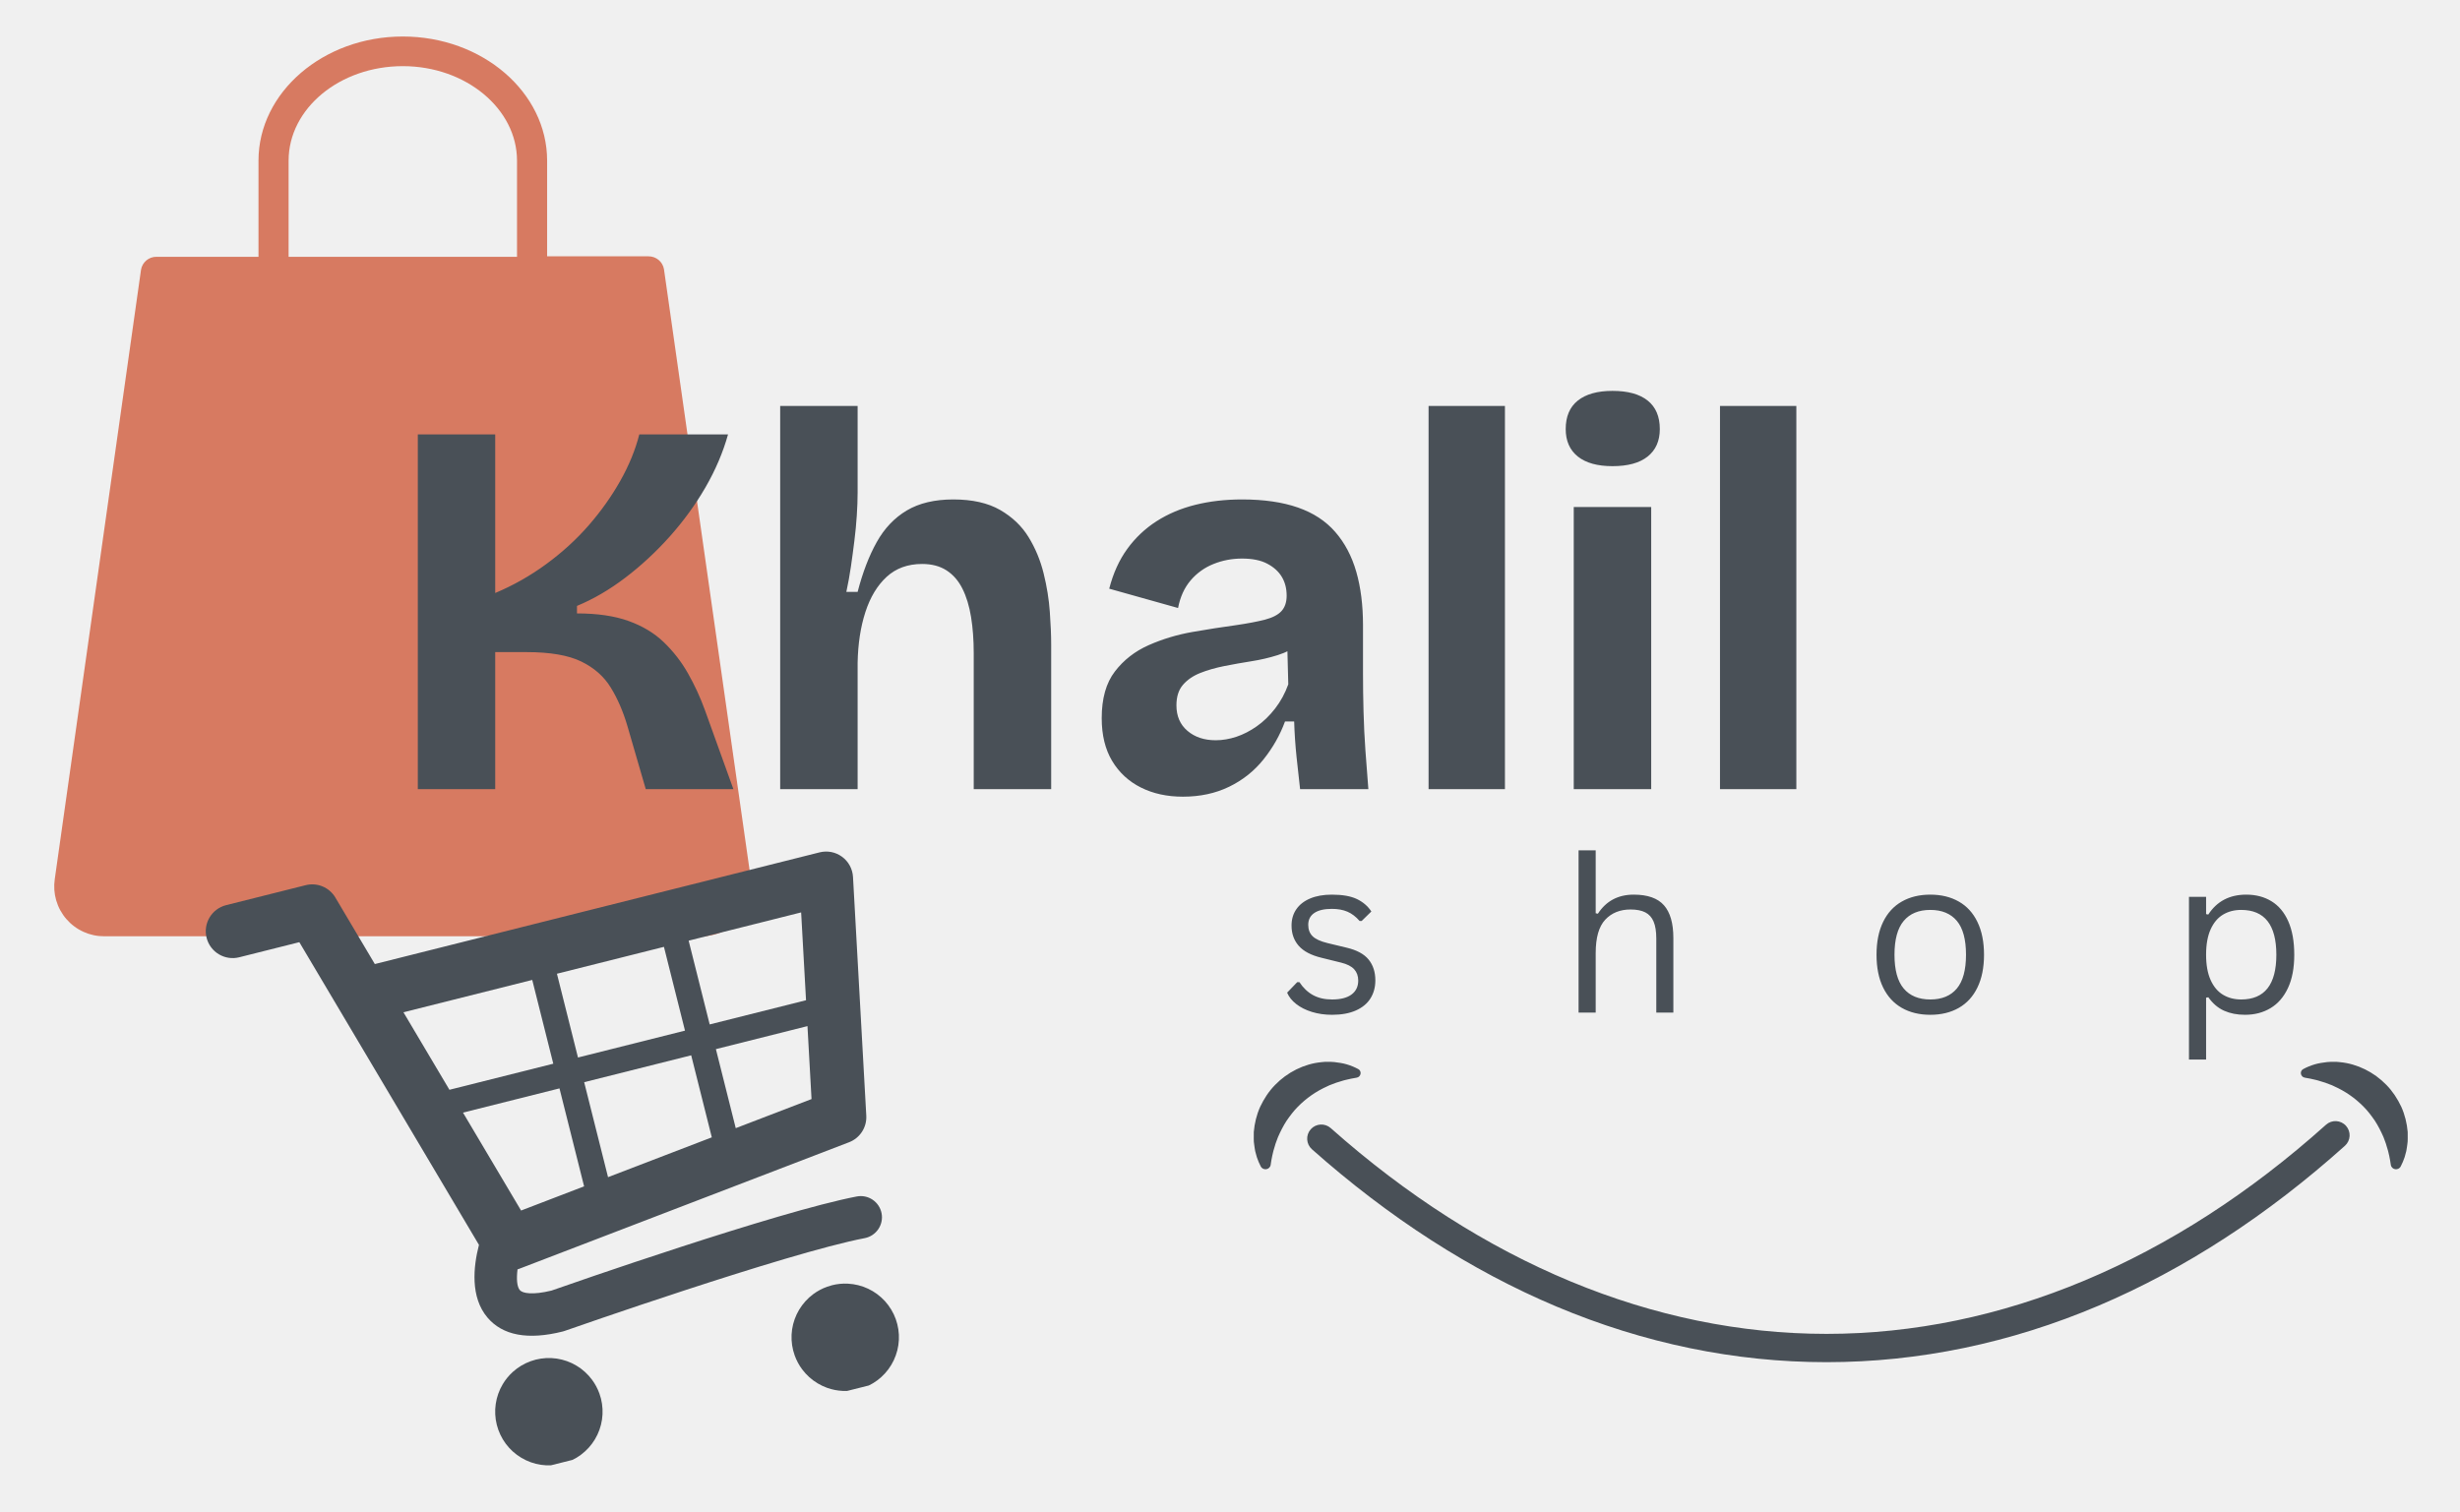
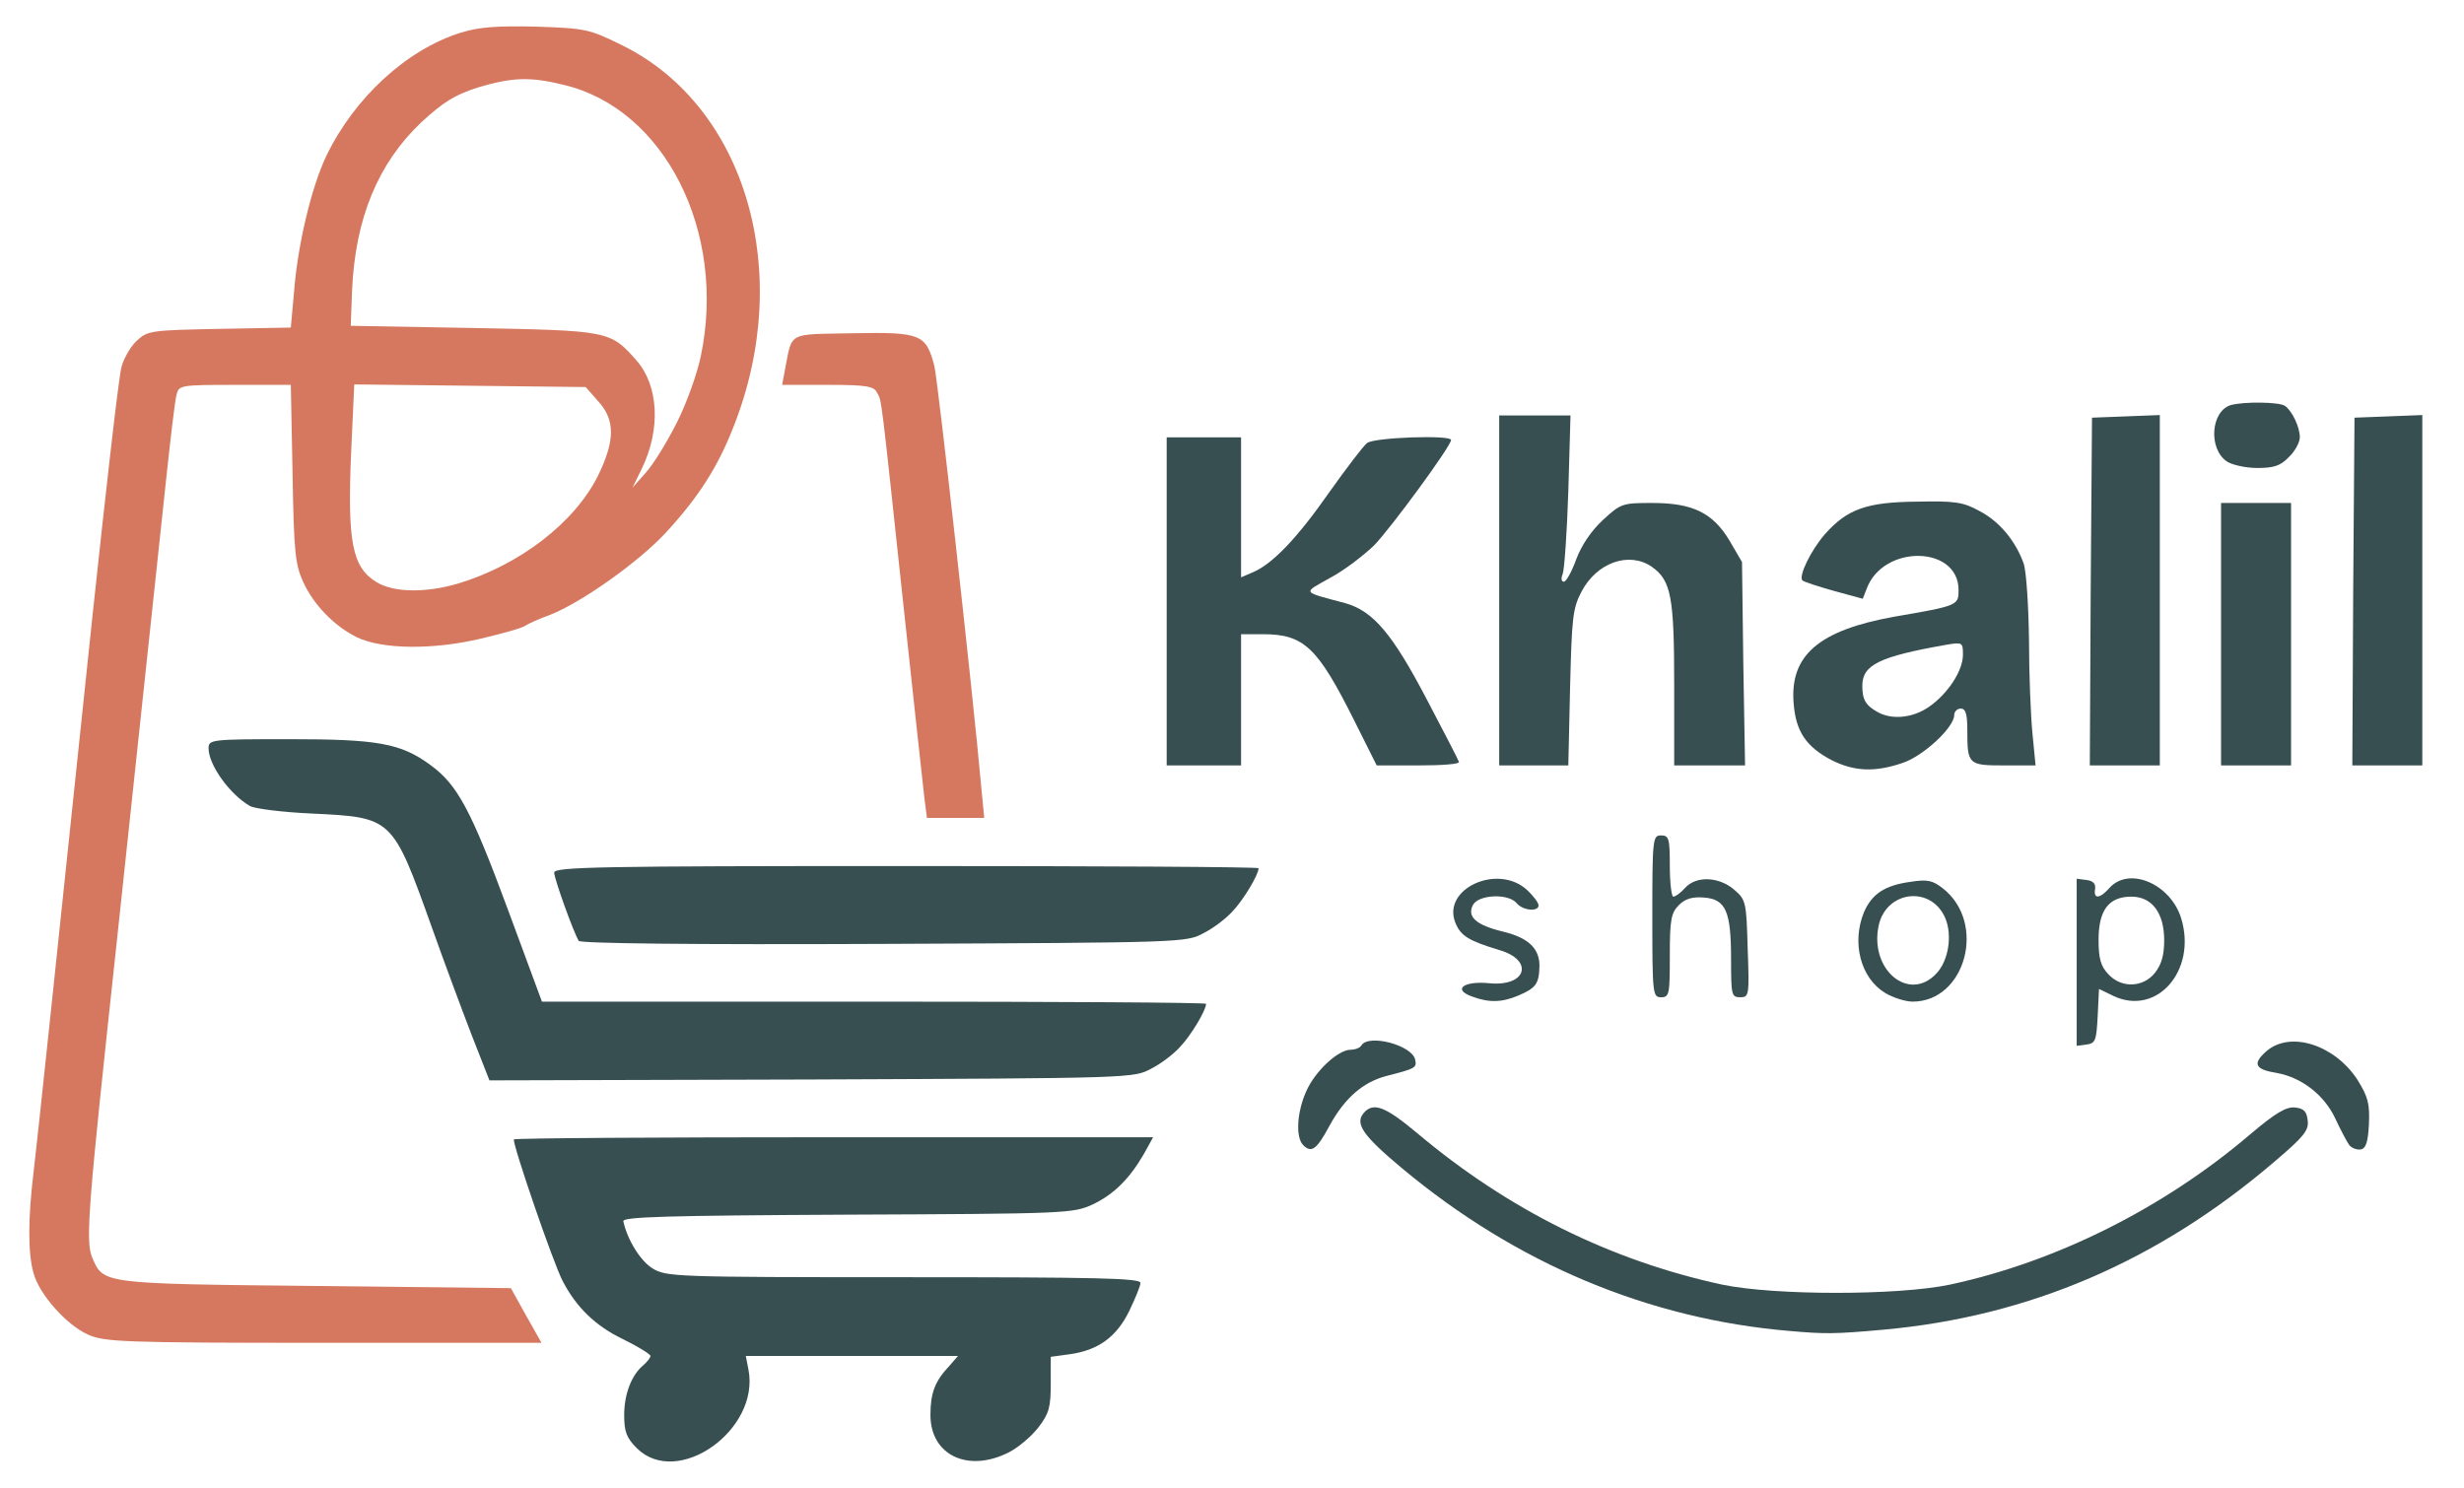
- <svg xmlns="http://www.w3.org/2000/svg" viewBox="384 519 732 450" style="max-height: 500px" width="732" height="450">
-   <defs>
-     <clipPath id="a">
-       <path d="M400 529.66h208V798H400Zm0 0" />
-     </clipPath>
-     <clipPath id="b">
-       <path d="M445 772h202v145H445Zm0 0" />
-     </clipPath>
-     <clipPath id="c">
-       <path d="m443.441 790.375 185.489-46.59 45.129 179.672-185.489 46.59Zm0 0" />
-     </clipPath>
-     <clipPath id="d">
-       <path d="m443.441 790.375 185.489-46.59 45.129 179.672-185.489 46.59Zm0 0" />
-     </clipPath>
-     <clipPath id="e">
-       <path d="M531 923h33v33h-33Zm0 0" />
-     </clipPath>
-     <clipPath id="f">
-       <path d="m443.441 790.375 185.489-46.59 45.129 179.672-185.489 46.59Zm0 0" />
-     </clipPath>
-     <clipPath id="g">
-       <path d="m443.441 790.375 185.489-46.59 45.129 179.672-185.489 46.59Zm0 0" />
-     </clipPath>
-     <clipPath id="h">
-       <path d="M619 901h33v33h-33Zm0 0" />
-     </clipPath>
-     <clipPath id="i">
-       <path d="m443.441 790.375 185.489-46.59 45.129 179.672-185.489 46.59Zm0 0" />
-     </clipPath>
-     <clipPath id="j">
-       <path d="m443.441 790.375 185.489-46.59 45.129 179.672-185.489 46.59Zm0 0" />
-     </clipPath>
-     <clipPath id="k">
-       <path d="M0 0h434v193H0z" />
-     </clipPath>
-     <clipPath id="l">
-       <path d="M757.066 835h343.5v89.238h-343.5Zm0 0" />
-     </clipPath>
-     <clipPath id="m">
-       <path d="M0 0h362v88H0z" />
-     </clipPath>
-   </defs>
-   <g clip-path="url(#a)">
-     <path d="M503.86 529.867c-23.684 0-42.942 16.621-42.942 36.938v28.629h-30.336a4.612 4.612 0 0 0-4.617 3.832L400.293 780.68a16 16 0 0 0-.148 1.59q-.03.796.023 1.593.057.798.195 1.582.14.787.364 1.555.222.764.527 1.504t.687 1.437a14.483 14.483 0 0 0 1.816 2.617q.522.604 1.106 1.149.587.545 1.227 1.02a14.5 14.5 0 0 0 2.742 1.62q.727.33 1.484.583a15 15 0 0 0 1.54.414q.78.168 1.574.25.796.082 1.593.078H592.7a14.5 14.5 0 0 0 3.168-.328q.778-.167 1.54-.414.756-.254 1.484-.582a14.7 14.7 0 0 0 2.742-1.621 14.5 14.5 0 0 0 2.332-2.168q.522-.603.98-1.258a15 15 0 0 0 1.524-2.797 15 15 0 0 0 .89-3.059q.14-.784.196-1.582.053-.796.023-1.593a16 16 0 0 0-.148-1.59l-25.86-181.555a4.6 4.6 0 0 0-.554-1.527 4.5 4.5 0 0 0-1.047-1.239 4.5 4.5 0 0 0-1.414-.8 4.6 4.6 0 0 0-1.602-.266h-30.152v-28.488c0-20.317-19.254-36.938-42.942-36.938m-33.981 65.567v-28.63c0-15.511 15.234-28.116 33.98-28.116s33.985 12.695 33.985 28.117v28.629Zm0 0" fill="#d77a61" />
+ <svg xmlns="http://www.w3.org/2000/svg" preserveAspectRatio="xMidYMid meet" viewBox="227.328 342.016 563.2 339.968" version="1.0" style="max-height: 500px" width="563.2" height="339.968">
+   <g fill="#ffffff">
+     <path d="M0 512 l0 -512 512 0 512 0 0 512 0 512 -512 0 -512 0 0 -512z m383.7 159.9 c3.4 -1.3 8 -5.5 9.9 -9.1 0.8 -1.5 1.4 -5.2 1.4 -8.3 l0 -5.5 27 0 27 0 0 3.1 c0 1.9 -1 4.3 -2.5 6.1 -1.4 1.6 -2.8 4 -3.1 5.4 -0.7 2.9 1.7 7 5 8.5 3.1 1.5 9.5 -1.8 13.3 -6.8 2.5 -3.2 2.8 -4.4 2.6 -9.8 l-0.3 -6.2 4.8 -0.7 c2.6 -0.3 6 -1.5 7.6 -2.5 2.7 -1.8 6.6 -6.7 6.6 -8.3 0 -0.5 -23.9 -0.8 -53.1 -0.8 -51.5 0 -53.3 -0.1 -56.4 -2 -3.8 -2.4 -7.8 -10.6 -7.3 -15.2 l0.3 -3.2 51.5 0 c47.4 -0.1 51.8 -0.2 55.5 -1.9 3.9 -1.8 10.5 -7.3 10.5 -8.9 0 -0.4 -30.4 -0.8 -67.5 -0.8 l-67.5 0 4.2 11.8 c6.7 19.2 9.6 23.5 19.4 28.3 6.2 3.1 6.4 3.3 6.4 6.9 0 2.2 -0.7 4.3 -1.6 5.1 -1.9 1.6 -4.4 6.3 -4.4 8.4 0 1.8 5.2 7.5 6.9 7.5 0.5 0 2.2 -0.5 3.8 -1.1z m-39.7 -26.4 c0 -0.4 -0.7 -1.9 -1.5 -3.5 l-1.6 -3 -43.5 0 c-49 0 -49.3 0 -52 -6.7 -1.7 -4 -1.5 -11.8 0.6 -30.3 0.6 -4.7 2.4 -21.5 4 -37.5 1.7 -15.9 4.6 -43.8 6.5 -62 2 -18.1 4.5 -41.5 5.6 -52 1.1 -10.4 2.2 -20 2.6 -21.2 0.5 -2.3 0.8 -2.3 16.3 -2.3 l15.8 0 0.4 20.3 c0.3 17.9 0.6 20.7 2.4 24.7 3.9 8.4 11.6 13.9 20.6 14.8 4.5 0.4 21.9 -3 24.3 -4.8 0.6 -0.4 3 -1.5 5.5 -2.4 11.9 -4.6 28 -18.3 35.7 -30.3 6.9 -10.8 12.3 -28.7 12.3 -40.8 0 -8.3 -2.7 -19 -7.1 -28.3 -5.3 -11.1 -13.5 -19.5 -24.2 -24.7 -6.9 -3.4 -8.9 -3.9 -16.7 -4.3 -6.6 -0.3 -10.3 0 -14.4 1.3 -12.4 3.9 -24.3 14.9 -30.7 28.2 -3.4 7.1 -6.6 20.5 -7.4 31.5 l-0.7 7.7 -16.3 0.3 c-15.7 0.3 -16.4 0.4 -18.9 2.7 -1.5 1.4 -3 4.1 -3.5 6 -0.6 2 -3.5 27.5 -6.6 56.6 -3 29.2 -7.1 67.4 -9 85 -5.9 56 -5.8 54.6 -4.6 59.1 1.4 5.2 7.4 12.2 12.5 14.5 3.8 1.7 7.5 1.9 48.9 1.9 24.6 0 44.7 -0.2 44.7 -0.5z m316 -3 c8.6 -0.8 23.3 -4 29.5 -6.5 2.8 -1 4.4 -1.9 3.7 -2 -0.7 0 -2.7 0.6 -4.5 1.3 -8.7 3.7 -20.9 5.2 -41.7 5.2 -21.8 0 -29 -1 -44.9 -6 -4.1 -1.3 -7.7 -2.2 -7.9 -2 -0.9 0.9 22.4 7.5 31.5 8.9 15.7 2.5 17.8 2.6 34.3 1.1z m-69 -12 c-1.4 -0.8 -2.9 -1.4 -3.5 -1.4 -0.5 0 0.1 0.6 1.5 1.4 1.4 0.8 3 1.4 3.5 1.4 0.6 0 -0.1 -0.6 -1.5 -1.4z m-53.5 -44.3 c1.1 -0.6 1.4 -1.2 0.7 -1.2 -0.7 0 -2.7 1.5 -4.5 3.3 -1.8 1.7 -2.1 2.2 -0.7 1.1 1.4 -1.2 3.4 -2.6 4.5 -3.2z m222 1.3 c-3.2 -2.6 -9 -5.1 -8 -3.5 0.4 0.6 1.2 1 1.8 1 0.7 0 2.8 1.1 4.7 2.5 4.5 3.1 5.4 3.1 1.5 0z m-272.5 -3.9 c3.8 -2 10 -7.5 10 -8.8 0 -0.4 -33.5 -0.8 -74.4 -0.8 l-74.4 0 -7.8 -21.1 c-8.4 -22.7 -11.5 -28.5 -17.8 -33 -6.6 -4.9 -12.4 -6 -29.1 -5.7 l-14.9 0.3 3.3 3.8 c1.9 2.1 4.3 4.3 5.5 4.9 1.1 0.7 7.5 1.5 14.2 1.8 18.5 0.9 18.4 0.8 27.5 26.2 2.8 7.9 6.9 18.9 9.1 24.6 l4 10.3 70.6 -0.3 c66.7 -0.3 70.9 -0.4 74.2 -2.2z m12 -31 c3.8 -2 10 -7.5 10 -8.8 0 -0.4 -34 -0.8 -75.5 -0.8 l-75.5 0 2.1 5.2 c1.1 2.9 2.3 5.6 2.5 6 0.3 0.5 30.3 0.7 66.7 0.6 62.3 -0.3 66.4 -0.4 69.7 -2.2z m-50.5 -30.3 c-0.3 -2.1 -2.6 -23.1 -5.1 -46.8 -2.5 -23.6 -5 -44.7 -5.5 -46.8 -1.8 -7 -3.5 -7.8 -15.6 -7.5 l-10.7 0.3 -0.7 2.8 -0.7 2.7 9.9 0 c8.3 0 10 0.3 10.7 1.8 1.1 1.9 0.8 -0.2 6.2 50.2 5.7 53 4.6 47 8.6 47 3.4 0 3.4 0 2.9 -3.7z m210.8 -8.9 c2.5 -0.8 5.1 -2.2 5.8 -3 1 -1.2 0.3 -1.4 -4 -1.4 -5.1 0 -8.9 -1.2 -10.3 -3.4 -0.4 -0.6 -0.8 -3.7 -0.8 -6.8 0 -4.9 0.3 -5.9 2.5 -7.7 2.9 -2.2 9.9 -4 19.8 -4.8 l6.7 -0.6 0 5.7 c0 3.2 -0.5 6.6 -1 7.7 -0.8 1.5 -0.7 1.9 0.5 1.9 1.1 0 1.5 1.2 1.5 4.9 0 7.1 0.6 8.1 4.9 8.1 l3.7 0 -0.4 -18.2 c-0.4 -19.5 -1 -23.4 -4.9 -28.6 -3.9 -5.2 -9.6 -7.6 -18 -7.4 -8.5 0.2 -13.4 2.2 -18.1 7.7 -3.9 4.4 -4 5.2 -0.4 6 2.4 0.5 3.5 0 6.9 -3.5 4 -4 4.1 -4 11.7 -4 6.8 0 8 0.3 10.1 2.5 2.1 2 2.5 3.4 2.5 8.4 0 7 1 6.4 -14.7 9.1 -12.4 2.2 -18.5 5.4 -21.5 11.2 -1.7 3.1 -1.8 4.3 -0.9 7.1 1.4 4.1 4.4 7 9.1 9.1 4.4 1.9 3.8 1.9 9.3 0z m-151.3 -14.4 l0 -15 8 0 c12.7 0 15 1.8 23.9 19.8 l5.1 10.2 5.1 0 5.1 0 -5.7 -10.7 c-3.2 -6 -6.6 -12 -7.7 -13.5 -2.6 -3.7 -7.5 -6.5 -13.6 -7.9 -5 -1 -5.2 -1.2 -5.2 -4.4 0 -3 0.6 -3.6 5.6 -6.5 3 -1.7 7.4 -5 9.7 -7.3 3.9 -3.9 13.7 -16.9 13.7 -18.1 0 -1.1 -7.6 -0.6 -9.2 0.7 -0.8 0.6 -4.3 5.3 -7.8 10.2 -10.5 15.2 -16.8 20.5 -24.1 20.5 l-2.9 0 0 -16 0 -16 -5.5 0 -5.5 0 0 34.5 0 34.5 5.5 0 5.5 0 0 -15z m75 0.8 c0 -7.9 0.3 -16 0.6 -18 0.6 -3.2 0.4 -3.8 -1.1 -3.8 -1.4 0 -1.6 -0.7 -1.1 -4.7 0.3 -2.7 0.8 -11.2 1.2 -19 l0.7 -14.3 -5.2 0 -5.1 0 0 37 0 37 5 0 5 0 0 -14.2z m39.8 -6 c-0.3 -20.1 -0.3 -20.3 -3.1 -25.1 -3.3 -5.5 -8.6 -8.7 -14.7 -8.7 -3.2 0 -4.8 0.7 -7.8 3.5 l-3.7 3.4 6 0.1 c12 0 13.5 3.1 13.5 28.5 l0 18.5 5.1 0 5.1 0 -0.4 -20.2z m95.2 -16.9 l0 -37 -4.7 0.3 -4.8 0.3 -0.3 36.8 -0.2 36.7 5 0 5 0 0 -37.1z m30 10.1 l0 -27 -5 0 -5 0 0 27 0 27 5 0 5 0 0 -27z m30 -10.1 l0 -37 -4.7 0.3 -4.8 0.3 -0.3 36.8 -0.2 36.7 5 0 5 0 0 -37.1z m-31 -32.7 c2.6 -2.1 2.1 -5.7 -1.1 -6.7 -3.2 -1 -7.7 0.4 -8.5 2.8 -0.7 2.3 2.5 5.7 5.6 5.7 1 0 2.8 -0.8 4 -1.8z" />
+     <path d="M310.8 478.4 c-6 -3.2 -7.2 -10 -6.2 -34.1 l0.7 -17.4 29.4 0.3 29.5 0.3 2.9 3.3 c2.6 2.9 2.9 4 2.9 10 0 7.2 1.1 7.1 3.1 -0.1 1.4 -5.1 0.4 -9.1 -3.3 -13.3 -6 -6.8 -6.3 -6.8 -37.3 -7.4 l-28 -0.5 0.2 -10.8 c0.5 -19.1 5.3 -31.7 15.9 -41.7 5.1 -4.7 7.7 -6.3 13 -8 7.7 -2.3 17.3 -2.6 25.5 -0.6 20 4.7 32.9 25.1 32.9 52.1 0 15.5 -4.5 29.9 -12.9 41.3 -2.6 3.5 -3.7 4.2 -6.6 4.2 -3.1 0 -3.5 -0.3 -3.5 -2.7 0 -2.5 -0.3 -2.3 -2.9 2.3 -5.7 9.8 -18 18.9 -31 22.8 -7 2 -20.6 2.1 -24.3 0z" />
  </g>
-   <g clip-path="url(#b)">
-     <g clip-path="url(#c)">
-       <g clip-path="url(#d)">
-         <path d="M634.574 774.016a7.99 7.99 0 0 0-6.691-1.317l-132.348 33.242-11.746-19.8a8 8 0 0 0-8.828-3.676l-23.68 5.945a8 8 0 0 0-5.808 9.707c1.074 4.285 5.422 6.883 9.703 5.809l17.894-4.496 53.45 90.097c-1.692 6.551-2.602 15.551 2.511 21.61 4.532 5.367 12.07 6.773 22.41 4.176q.283-.07.559-.168c.656-.23 65.945-23.145 89.313-27.625 3.406-.665 5.671-3.97 5.011-7.395a6.307 6.307 0 0 0-7.39-5.004c-23.727 4.555-85.47 26.125-90.84 28.012-5.68 1.387-8.617.797-9.41-.137-.883-1.043-1.032-3.394-.688-6.187.164-.047.324-.09.488-.157l98.172-37.675a8 8 0 0 0 5.117-7.91l-3.953-71.055a8.01 8.01 0 0 0-3.246-5.996m-46.746 51.742-31.844 8-6.261-24.934 31.84-8ZM521.77 850.16l28.71-7.21 7.325 29.155-18.75 7.2Zm36.058-9.055 31.844-8 6.133 24.415-30.875 11.851Zm66.016-24.394-28.668 7.203-6.262-24.934 33.473-8.41Zm-81.469-6.043 6.262 24.934-30.903 7.761-13.683-23.07Zm60.555 44.117-5.907-23.523 27.25-6.848 1.207 21.715Zm0 0" fill="#495057" />
-       </g>
-     </g>
+   <g fill="#384f52">
+     <path d="M372.9 673.1 c-2.4 -2.4 -2.9 -3.8 -2.9 -7.6 0 -4.8 1.7 -9.2 4.4 -11.4 0.9 -0.8 1.6 -1.7 1.6 -2.1 0 -0.4 -2.9 -2.2 -6.4 -3.9 -6.2 -3 -10.5 -7.2 -13.6 -13.1 -2.2 -4.1 -11.7 -31.9 -11.2 -32.5 0.3 -0.3 33.3 -0.5 73.3 -0.5 l72.8 0 -2.1 3.8 c-3.3 5.7 -6.9 9.3 -11.8 11.6 -4.4 2 -5.9 2.1 -56 2.3 -41.1 0.2 -51.4 0.5 -51.2 1.5 0.9 4.2 3.9 9.1 6.7 10.8 3.1 1.9 5.1 2 57.4 2 43.8 0 54.1 0.2 54.1 1.3 0 0.7 -1.2 3.6 -2.6 6.5 -2.9 5.9 -7.1 8.9 -13.5 9.8 l-4.4 0.6 0 6.2 c0 5.3 -0.4 6.8 -2.8 9.9 -1.6 2.1 -4.6 4.6 -6.7 5.7 -9.4 4.8 -18 0.7 -18 -8.5 0 -5 1 -7.7 4.3 -11.2 l2 -2.3 -24.3 0 -24.2 0 0.6 3.1 c2.7 13.8 -16.2 27.2 -25.5 18z" />
+     <path d="M636.5 646.3 c-32.3 -2.7 -62.6 -15.4 -88.7 -37.2 -9 -7.5 -10.8 -10.2 -8.8 -12.6 2.2 -2.6 4.9 -1.6 12.3 4.6 20.8 17.5 44.2 29.1 69.7 34.6 12 2.5 40.1 2.5 52 0 24.3 -5.2 48.9 -17.5 68.7 -34.4 5.8 -4.9 8.2 -6.3 10.2 -6.1 2 0.2 2.7 0.9 2.9 3 0.3 2.2 -0.9 3.7 -7.5 9.3 -26.6 22.8 -56.2 35.5 -89.5 38.5 -11.1 1 -13.3 1 -21.3 0.3z" />
+     <path d="M525.2 603.8 c-1.8 -1.8 -1.4 -7.7 0.7 -12.3 2 -4.6 7.3 -9.5 10.1 -9.5 1 0 2.2 -0.4 2.5 -1 1.7 -2.7 11.7 0 12.3 3.3 0.4 1.8 0.1 2 -6.6 3.7 -5.3 1.4 -9.5 5 -13 11.4 -2.9 5.4 -4.1 6.3 -6 4.4z" />
+     <path d="M764.3 603.8 c-0.5 -0.7 -2 -3.5 -3.2 -6.1 -2.6 -5.5 -7.8 -9.4 -13.4 -10.4 -5 -0.8 -5.6 -2.1 -2.3 -5 5.5 -4.7 15.6 -1.4 20.8 6.6 2.4 3.9 2.8 5.4 2.6 10.1 -0.2 4.1 -0.7 5.6 -1.9 5.8 -0.9 0.1 -2 -0.3 -2.6 -1z" />
+     <path d="M335.2 578.8 c-2.2 -5.7 -6.3 -16.7 -9.1 -24.6 -9.1 -25.4 -9 -25.3 -27.5 -26.2 -6.7 -0.3 -13 -1.1 -14.1 -1.7 -4.6 -2.6 -9.5 -9.4 -9.5 -13.2 0 -2 0.5 -2.1 18.3 -2.1 20.3 0 25.6 0.9 32.4 5.9 6.2 4.5 9.3 10.3 17.7 33 l7.8 21.1 75.9 0 c41.7 0 75.9 0.2 75.9 0.5 0 1.5 -3.5 7.3 -5.9 9.8 -1.4 1.6 -4.4 3.9 -6.6 5 -4 2.2 -4.4 2.2 -77.7 2.5 l-73.6 0.2 -4 -10.2z" />
+     <path d="M702 562 l0 -19.1 2.3 0.3 c1.5 0.2 2.1 0.9 1.9 2.1 -0.4 2.3 1.1 2.2 3.3 -0.3 4.5 -5 14 -0.9 16.4 7 3.6 11.9 -5.6 22.4 -15.5 17.7 l-3.3 -1.6 -0.3 6.2 c-0.3 5.6 -0.5 6.2 -2.5 6.5 l-2.3 0.3 0 -19.1z m17.9 2.4 c1.5 -1.9 2.1 -4.1 2.1 -7.4 0 -6.3 -2.8 -10 -7.5 -10 -5.2 0 -7.5 3.1 -7.5 9.9 0 4.2 0.5 6 2.2 7.8 3 3.3 8 3.1 10.7 -0.3z" />
+     <path d="M563.7 569.8 c-4.4 -1.6 -1.8 -3.6 4.1 -3 8.5 0.8 10.2 -5.3 2.2 -7.6 -6.9 -2.1 -8.8 -3.2 -10 -6.2 -3.2 -7.8 9.7 -13.7 16.4 -7.5 1.4 1.3 2.6 2.9 2.6 3.5 0 1.5 -3.6 1.2 -5 -0.5 -1.9 -2.3 -8.7 -2 -10 0.4 -1.4 2.7 0.7 4.6 6.9 6.1 5.8 1.4 8.4 3.9 8.3 8 -0.1 3.9 -0.8 4.9 -4.8 6.6 -3.8 1.6 -6.7 1.7 -10.7 0.2z" />
+     <path d="M658.2 569 c-5.6 -3.4 -7.7 -11.5 -4.8 -18.5 1.8 -4.1 4.7 -6.1 10.7 -6.9 3.8 -0.6 5 -0.3 7.3 1.5 10.1 7.9 5.2 25.9 -6.9 25.9 -1.6 0 -4.5 -0.9 -6.3 -2z m11.7 -4.4 c2.8 -2.9 3.7 -8.7 2.1 -12.6 -3.2 -7.7 -13.7 -6.4 -15.3 1.8 -2 10 7 17.4 13.2 10.8z" />
+     <path d="M605 551.5 c0 -17.8 0.1 -18.5 2 -18.5 1.8 0 2 0.7 2 7 0 3.9 0.4 7 0.8 7 0.5 0 1.7 -0.9 2.7 -2 2.5 -2.8 7.7 -2.6 11.2 0.4 2.7 2.3 2.8 2.8 3.1 13.5 0.4 10.7 0.3 11.1 -1.7 11.1 -2 0 -2.1 -0.5 -2.1 -8.7 0 -11 -1.2 -13.7 -6.2 -14.1 -2.7 -0.2 -4.3 0.3 -5.7 1.7 -1.8 1.8 -2.1 3.3 -2.1 11.6 0 8.8 -0.1 9.5 -2 9.5 -1.9 0 -2 -0.7 -2 -18.5z" />
+     <path d="M359.6 557.1 c-1.2 -2 -5.6 -14.2 -5.6 -15.6 0 -1.3 10.2 -1.5 80.5 -1.5 44.3 0 80.5 0.2 80.5 0.5 0 1.5 -3.5 7.3 -5.9 9.8 -1.4 1.6 -4.4 3.9 -6.6 5 -4 2.2 -4.5 2.2 -73.2 2.5 -43.8 0.2 -69.4 -0.1 -69.7 -0.7z" />
+     <path d="M646 515.8 c-5.9 -3.1 -8.2 -6.6 -8.7 -13 -0.9 -11 5.8 -16.7 23 -19.8 14.6 -2.5 14.7 -2.6 14.7 -6.1 0 -10.2 -17.2 -10.5 -21 -0.3 l-0.9 2.3 -6.6 -1.8 c-3.6 -1 -6.9 -2.1 -7.2 -2.4 -0.9 -1 1.9 -6.8 5.1 -10.5 5.1 -5.8 9.6 -7.4 21 -7.5 8.7 -0.2 10.7 0.1 14.3 2.1 4.7 2.4 8.4 7 10.2 12.1 0.6 1.9 1.1 9.7 1.2 17.5 0 7.8 0.4 17.4 0.8 21.4 l0.7 7.2 -7.2 0 c-8.2 0 -8.4 -0.2 -8.4 -8.1 0 -3.7 -0.4 -4.9 -1.5 -4.9 -0.8 0 -1.5 0.7 -1.5 1.5 0 2.8 -7 9.3 -11.7 10.9 -6.4 2.2 -11.1 2 -16.3 -0.6z m22.1 -12.1 c4.4 -3 7.9 -8.3 7.9 -12 0 -2.8 -0.1 -2.9 -3.7 -2.3 -15.4 2.7 -19.3 4.6 -19.3 9.4 0 3.2 0.8 4.5 3.5 6 3.2 1.8 7.9 1.4 11.6 -1.1z" />
+     <path d="M494 479.5 l0 -37.5 8.5 0 8.5 0 0 16 0 16 2.8 -1.2 c4.4 -1.9 10 -7.7 17.4 -18.3 3.9 -5.5 7.8 -10.6 8.6 -11.2 1.6 -1.3 19.2 -1.9 19.2 -0.7 0 1.4 -13.8 20.2 -17.6 24.1 -2.4 2.3 -6.8 5.7 -10 7.4 -6.4 3.6 -6.7 3.1 3.4 5.8 6.4 1.8 10.8 7 18.7 22.1 3.9 7.4 7.2 13.8 7.3 14.2 0.2 0.5 -3.9 0.8 -9.2 0.8 l-9.6 0 -5.1 -10.2 c-8.4 -16.8 -11.5 -19.8 -20.9 -19.8 l-5 0 0 15 0 15 -8.5 0 -8.5 0 0 -37.5z" />
+     <path d="M570 477 l0 -40 8.1 0 8.2 0 -0.5 17.3 c-0.3 9.4 -0.9 18 -1.3 19 -0.4 0.9 -0.3 1.7 0.3 1.7 0.5 0 1.8 -2.3 2.8 -5.1 1.2 -3.2 3.4 -6.5 6.1 -9 4.1 -3.8 4.5 -3.9 11.3 -3.9 9.3 0 13.9 2.3 17.7 8.7 l2.8 4.8 0.3 23.3 0.4 23.2 -8.1 0 -8.1 0 0 -18.5 c0 -20 -0.7 -23.8 -5.1 -26.9 -5.2 -3.6 -12.6 -1 -16.1 5.7 -2 3.8 -2.2 6 -2.6 22 l-0.4 17.7 -7.9 0 -7.9 0 0 -40z" />
+     <path d="M705.2 477.3 l0.3 -39.8 7.8 -0.3 7.7 -0.3 0 40.1 0 40 -8 0 -8 0 0.2 -39.7z" />
+     <path d="M735 487 l0 -30 8 0 8 0 0 30 0 30 -8 0 -8 0 0 -30z" />
+     <path d="M765.2 477.3 l0.3 -39.8 7.8 -0.3 7.7 -0.3 0 40.1 0 40 -8 0 -8 0 0.2 -39.7z" />
+     <path d="M736.3 447.5 c-4.3 -3 -3.6 -11.6 1 -12.9 3.1 -0.8 11 -0.7 12.3 0.2 1.6 1.1 3.4 4.8 3.4 7.2 0 1.1 -1.1 3.2 -2.5 4.5 -1.9 2 -3.4 2.5 -7.2 2.5 -2.7 0 -5.8 -0.7 -7 -1.5z" />
  </g>
-   <g clip-path="url(#e)">
-     <g clip-path="url(#f)">
-       <g clip-path="url(#g)">
-         <path d="M562.824 935.285q.188.761.305 1.54.116.777.156 1.562.036.78 0 1.566a18 18 0 0 1-.152 1.563q-.117.773-.305 1.535a17 17 0 0 1-.453 1.504c-.18.492-.379.972-.602 1.449q-.333.709-.738 1.383a16 16 0 0 1-1.863 2.515 16.394 16.394 0 0 1-2.32 2.105q-.632.47-1.305.876c-.45.265-.91.515-1.383.738s-.953.426-1.45.602q-.737.263-1.5.457a16.152 16.152 0 0 1-3.098.46q-.785.042-1.565 0a15 15 0 0 1-1.563-.152 17 17 0 0 1-1.539-.304 17 17 0 0 1-1.5-.454 16.2 16.2 0 0 1-5.351-3.203 17 17 0 0 1-1.11-1.109 15.6 15.6 0 0 1-1.867-2.516q-.405-.674-.738-1.382a15 15 0 0 1-.602-1.446 17 17 0 0 1-.457-1.504 15.7 15.7 0 0 1-.46-3.097 16 16 0 0 1-.005-1.567q.04-.784.157-1.562c.074-.516.175-1.032.304-1.54q.189-.76.453-1.5.264-.738.598-1.449.34-.708.738-1.382a16.1 16.1 0 0 1 2.973-3.63 16.5 16.5 0 0 1 2.516-1.866q.674-.405 1.382-.739a15 15 0 0 1 1.45-.601q.738-.264 1.5-.457.761-.194 1.539-.305c.515-.078 1.039-.129 1.558-.156a15 15 0 0 1 1.57 0q.786.035 1.56.152.777.111 1.538.305.762.188 1.5.453c.496.176.977.375 1.453.598a17 17 0 0 1 2.688 1.609 16.4 16.4 0 0 1 2.32 2.105q.528.58.996 1.211a16 16 0 0 1 2.215 4.133q.264.738.457 1.5m0 0" fill="#495057" />
-       </g>
-     </g>
-   </g>
-   <g clip-path="url(#h)">
-     <g clip-path="url(#i)">
-       <g clip-path="url(#j)">
-         <path d="M651.004 913.137a15.8 15.8 0 0 1 .465 3.097q.034.786 0 1.57a17 17 0 0 1-.153 1.56q-.117.777-.304 1.538a16.6 16.6 0 0 1-1.055 2.953q-.334.71-.738 1.383a16 16 0 0 1-1.864 2.516q-.528.583-1.109 1.11c-.387.35-.793.683-1.21.995a16.1 16.1 0 0 1-5.638 2.672q-.76.188-1.539.305a16 16 0 0 1-1.558.156q-.786.036-1.57 0a16 16 0 0 1-4.598-.91q-.74-.269-1.45-.602a16 16 0 0 1-1.382-.738q-.677-.404-1.305-.87-.634-.466-1.215-.993a16.393 16.393 0 0 1-2.105-2.32 16.1 16.1 0 0 1-2.211-4.137q-.27-.738-.457-1.5c-.13-.508-.23-1.02-.309-1.535a15 15 0 0 1-.152-1.563 16 16 0 0 1-.004-1.566q.04-.785.152-1.563.117-.774.305-1.539a16.6 16.6 0 0 1 1.055-2.949q.333-.71.738-1.383.404-.675.871-1.304a16.5 16.5 0 0 1 2.102-2.325c.386-.351.793-.683 1.21-.996a16.1 16.1 0 0 1 4.137-2.21q.738-.265 1.5-.458a15.8 15.8 0 0 1 4.668-.46c.52.023 1.043.074 1.559.152q.778.11 1.539.304.762.189 1.5.453t1.45.598c.472.227.937.473 1.382.738q.677.404 1.305.871.634.47 1.214.997.581.525 1.11 1.105a16.5 16.5 0 0 1 1.867 2.516q.404.673.742 1.383.333.71.602 1.449.265.738.453 1.5m0 0" fill="#495057" />
-       </g>
-     </g>
-   </g>
-   <g transform="translate(496 606)" clip-path="url(#k)" fill="#495057">
-     <path d="M12.325 147.89V42.296h23.032V89.5a74.4 74.4 0 0 0 15.125-8.563c4.75-3.469 8.96-7.305 12.64-11.516q5.513-6.327 9.438-13.28 3.92-6.952 5.672-13.845h26.406Q102.4 50.3 97.919 58.062q-4.488 7.751-10.64 14.64-6.16 6.88-13.204 12.235-7.03 5.36-14.39 8.406v2.235q9.107 0 15.343 2.25c4.165 1.492 7.66 3.593 10.485 6.312a40.5 40.5 0 0 1 7.203 9.281 71.6 71.6 0 0 1 5.047 10.954l8.469 23.515H80.153l-5.437-18.719c-1.281-4.375-2.938-8.21-4.969-11.515-2.023-3.313-4.953-5.899-8.797-7.766q-5.754-2.796-16.312-2.797h-9.281v40.797ZM120.15 147.89V33.828h23.046v25.75c0 2.136-.086 4.433-.25 6.89q-.236 3.673-.718 7.516-.47 3.83-1.032 7.672a111 111 0 0 1-1.359 7.515h3.36q2.232-8.637 5.671-14.796 3.435-6.155 8.953-9.438 5.53-3.28 13.844-3.281 8.484.001 13.922 3.125c3.625 2.086 6.445 4.777 8.469 8.078q3.045 4.956 4.484 10.797 1.452 5.847 1.844 11.437.406 5.595.406 9.766v43.031h-23.047v-40.469q0-5.92-.797-10.796c-.53-3.258-1.386-6.063-2.562-8.407q-1.753-3.515-4.719-5.437-2.955-1.922-7.281-1.922-6.392 0-10.563 3.844-4.158 3.83-6.312 10.468-2.159 6.644-2.313 15.125v37.594ZM239.983 150.125q-7.048 0-12.484-2.72c-3.625-1.812-6.48-4.444-8.563-7.905-2.074-3.47-3.109-7.711-3.109-12.735q-.002-8.796 3.922-13.906 3.92-5.123 10.078-7.844 6.152-2.716 13.031-3.922 6.891-1.201 12.797-2 5.436-.794 8.797-1.672 3.374-.888 4.89-2.562 1.515-1.687 1.516-4.563c0-2.132-.48-4-1.437-5.593q-1.441-2.404-4.328-3.922-2.876-1.53-7.516-1.531-4.471.002-8.469 1.609a17.25 17.25 0 0 0-6.812 4.875q-2.8 3.282-3.75 8.234l-20.485-5.75q1.763-6.872 5.36-11.828a32.2 32.2 0 0 1 8.719-8.25q5.121-3.28 11.515-4.875c4.27-1.07 8.91-1.61 13.922-1.61 6.508 0 12.055.806 16.64 2.407 4.583 1.594 8.286 4.024 11.11 7.281q4.247 4.876 6.25 11.844 1.999 6.955 2 15.906V113.5q-.002 5.438.156 11.28c.102 3.888.29 7.75.563 11.595.27 3.836.562 7.671.875 11.515h-20.313q-.485-4.313-1.047-9.515a144 144 0 0 1-.718-10.641h-2.72c-1.491 4.055-3.62 7.812-6.39 11.281-2.773 3.469-6.187 6.188-10.25 8.156q-6.08 2.954-13.75 2.954m9.766-16.797q3.03 0 6.14-1.032 3.125-1.043 6.079-3.125c1.976-1.382 3.797-3.144 5.453-5.28 1.656-2.134 2.96-4.536 3.922-7.204l-.328-12.625 3.687.625q-2.72 2.097-6.484 3.297a53.5 53.5 0 0 1-7.844 1.828c-2.719.43-5.414.906-8.078 1.438-2.668.53-5.07 1.226-7.203 2.078q-3.187 1.281-5.11 3.53c-1.28 1.493-1.922 3.517-1.922 6.08q0 4.798 3.282 7.593 3.28 2.799 8.406 2.797M313.09 147.89V33.828h22.72V147.89ZM356.286 147.89V63.906h23.047v83.984Zm11.531-96.14q-6.72.001-10.328-2.875-3.595-2.888-3.594-8.172-.001-5.591 3.594-8.47 3.609-2.889 10.328-2.89 6.872.001 10.47 2.89 3.608 2.879 3.608 8.47 0 5.284-3.609 8.172-3.596 2.876-10.469 2.875M399.802 147.89V33.828h22.719V147.89Zm0 0" />
-   </g>
-   <g clip-path="url(#l)">
-     <path d="M762.563 863.063c.109-.508.214-1 .347-1.493l.43-1.433c.234-.946.656-1.84.95-2.719.769-1.73 1.577-3.344 2.554-4.844 1.02-1.469 2.07-2.879 3.312-4.129a28.5 28.5 0 0 1 8.793-6.117l.64-.305.669-.253c.449-.16.898-.348 1.363-.516.934-.25 1.895-.633 2.902-.852 1.004-.257 2.043-.453 3.133-.636.012 0 .024-.008.032-.008 1.289-.2 1.628-1.926.488-2.551a18 18 0 0 0-3.442-1.414c-1.191-.363-2.425-.512-3.687-.68-.633-.078-1.262-.047-1.902-.062h-.965c-.317.011-.633.062-.953.09-5.141.476-10.145 2.988-13.809 6.773-1.856 1.887-3.309 4.129-4.43 6.496-1.082 2.399-1.695 4.965-1.91 7.524-.027.644-.012 1.289-.008 1.925.008.32-.004.633.02.95.031.316.082.632.12.949.099.625.153 1.246.286 1.86.145.605.3 1.206.492 1.8.317.95.703 1.879 1.164 2.758.711 1.347 2.746 1.011 2.953-.496.125-.907.274-1.77.457-2.617m332.847 2.617c.207 1.508 2.238 1.843 2.95.496.464-.88.847-1.809 1.167-2.758.192-.594.348-1.195.489-1.8.132-.614.191-1.235.289-1.86.039-.317.09-.633.117-.95s.015-.628.023-.949c.004-.636.016-1.28-.007-1.925-.22-2.559-.833-5.125-1.915-7.524-1.117-2.367-2.574-4.61-4.425-6.496-3.664-3.785-8.668-6.297-13.809-6.773-.32-.028-.637-.078-.957-.09h-.965c-.637.015-1.27-.016-1.898.062-1.262.168-2.5.317-3.692.68-1.199.36-2.359.824-3.437 1.414-1.145.625-.8 2.352.484 2.55.012 0 .024.009.031.009 1.094.183 2.133.379 3.137.636 1.004.22 1.969.602 2.899.852.464.168.918.355 1.363.516l.668.253.644.305a28.5 28.5 0 0 1 8.79 6.117c1.246 1.25 2.296 2.66 3.312 4.13.98 1.5 1.789 3.112 2.555 4.843.293.879.718 1.773.945 2.719l.434 1.433c.136.492.238.985.347 1.492.184.848.332 1.711.461 2.618m-167.918 58.758c-27.23 0-54.281-5.579-80.402-16.579-25.274-10.644-49.738-26.39-72.711-46.793a4.22 4.22 0 0 1-.352-5.949 4.217 4.217 0 0 1 5.946-.351c45.109 40.07 96.117 61.25 147.52 61.25 51.843 0 103.241-21.528 148.64-62.25a4.21 4.21 0 0 1 5.945.324 4.21 4.21 0 0 1-.324 5.95c-23.106 20.726-47.738 36.726-73.207 47.542-26.32 11.188-53.594 16.856-81.055 16.856" fill="#495057" />
-   </g>
-   <g transform="translate(763 754)" clip-path="url(#m)" fill="#495057">
-     <path d="M17.375 67.046c-2.168 0-4.172-.289-6.016-.859s-3.402-1.36-4.672-2.36Q4.778 62.328 4 60.454l3-3.125h.656q1.686 2.564 4.062 3.86 2.375 1.298 5.657 1.296c2.539 0 4.472-.492 5.797-1.484 1.32-.989 1.984-2.368 1.984-4.141q0-2.029-1.203-3.36c-.805-.882-2.102-1.546-3.89-1.984l-5.813-1.437q-4.658-1.125-6.797-3.563c-1.43-1.625-2.14-3.633-2.14-6.031 0-1.875.476-3.5 1.437-4.875q1.435-2.076 4.14-3.203 2.702-1.125 6.422-1.125 4.747.002 7.485 1.328 2.73 1.331 4.265 3.687l-2.875 2.813h-.625q-1.657-1.906-3.61-2.75-1.956-.844-4.64-.844-3.409 0-5.219 1.219c-1.21.812-1.812 1.992-1.812 3.531q0 2.099 1.281 3.375 1.28 1.284 4.469 2.063l5.719 1.375q4.498 1.064 6.5 3.531 1.999 2.472 2 6.187 0 3.036-1.438 5.344-1.439 2.314-4.344 3.61-2.908 1.295-7.093 1.296M90.723 66.39V18.093h5.094v18.735l.656.125q3.685-5.672 10.656-5.672 6.218 0 9 3.172 2.796 3.157 2.797 9.75V66.39h-5.078V44.328q0-3.123-.797-5.016-.797-1.888-2.469-2.75c-1.117-.57-2.578-.86-4.39-.86q-4.689.001-7.531 3.032c-1.899 2.023-2.844 5.344-2.844 9.969V66.39ZM195.382 67.046q-4.875 0-8.484-2.062c-2.407-1.375-4.262-3.398-5.563-6.078-1.305-2.676-1.953-5.922-1.953-9.735s.648-7.062 1.953-9.75c1.3-2.687 3.156-4.71 5.563-6.078q3.609-2.062 8.484-2.062t8.484 2.062c2.407 1.368 4.254 3.391 5.547 6.078q1.952 4.032 1.953 9.75 0 5.721-1.953 9.735c-1.293 2.68-3.14 4.703-5.547 6.078q-3.609 2.062-8.484 2.062m0-4.562q5.156.001 7.89-3.25 2.733-3.247 2.735-10.063-.002-6.842-2.734-10.093-2.736-3.248-7.891-3.25-5.157.001-7.906 3.265c-1.836 2.18-2.75 5.54-2.75 10.078 0 4.543.914 7.899 2.75 10.063q2.75 3.251 7.906 3.25M272.354 80.359V31.937h5.093v5.14l.657.126q3.841-5.92 11.28-5.922 4.313 0 7.516 1.969 3.218 1.956 5 5.968 1.782 4.019 1.782 9.953 0 5.909-1.875 9.907-1.875 4.003-5.188 5.984-3.298 1.985-7.61 1.984c-2.335 0-4.405-.406-6.218-1.218q-2.719-1.219-4.687-4l-.657.125v18.406Zm15.53-17.875c6.977 0 10.47-4.438 10.47-13.313 0-8.894-3.493-13.343-10.47-13.343q-3.062 0-5.405 1.406-2.345 1.407-3.688 4.39-1.346 2.989-1.344 7.547-.001 4.535 1.344 7.516 1.343 2.986 3.688 4.39 2.342 1.407 5.406 1.407m0 0" />
+   <g fill="#d6785f">
+     <path d="M247.4 647.1 c-4.9 -2.2 -11.1 -9.2 -12.4 -14 -1.3 -4.6 -1.3 -12.3 0 -23.1 1.1 -9.3 4.9 -45.7 13.5 -127.5 3.1 -29.1 6 -54.6 6.6 -56.6 0.5 -1.9 2 -4.6 3.5 -6 2.5 -2.3 3.2 -2.4 18.9 -2.7 l16.3 -0.3 0.7 -7.7 c0.8 -11 4 -24.4 7.4 -31.5 6.4 -13.3 18.3 -24.3 30.7 -28.2 4.2 -1.3 8.1 -1.6 17.2 -1.4 11.4 0.4 12.1 0.5 19.8 4.3 28.3 14 39.4 52.1 25.3 87.4 -3.6 9.2 -8.1 16.1 -15.4 24 -6.2 6.7 -19.3 16 -26.5 18.8 -2.5 0.9 -4.9 2 -5.5 2.4 -0.5 0.5 -5.1 1.8 -10.2 3 -10.9 2.6 -22.6 2.5 -28.4 -0.3 -5.1 -2.5 -9.9 -7.4 -12.3 -12.7 -1.8 -4 -2.1 -6.8 -2.4 -24.7 l-0.4 -20.3 -12.8 0 c-12.4 0 -12.8 0.1 -13.3 2.2 -0.4 1.3 -1.5 10.9 -2.6 21.3 -6.8 63.9 -9.4 88 -11.1 104 -6.5 60.2 -7.2 68.2 -5.6 72 2.6 6 1.9 6 50.9 6.5 l44.8 0.5 3.5 6.3 3.5 6.2 -49.8 0 c-46.2 0 -50.1 -0.2 -53.9 -1.9z m84.7 -171.7 c13.9 -4.2 26.5 -13.8 31.9 -24.6 3.9 -8 4 -12.7 0.1 -17 l-2.9 -3.3 -26.5 -0.3 -26.4 -0.3 -0.7 15.3 c-0.9 20.7 0.2 26.5 5.8 29.9 3.9 2.4 11.3 2.5 18.7 0.3z m50 -36.9 c2.2 -4.4 4.6 -11.1 5.4 -15 6 -28.5 -8.3 -56.7 -31.4 -62.1 -7.7 -1.9 -11.8 -1.7 -19.5 0.6 -5.3 1.7 -7.9 3.3 -13 8 -9.9 9.4 -15.1 22 -15.8 38.5 l-0.3 8 28 0.5 c31 0.6 31.3 0.6 37.3 7.4 5.1 5.8 5.6 15.8 1.2 24.8 l-2.1 4.3 3.1 -3.5 c1.7 -1.9 4.9 -7.1 7.1 -11.5z" />
+     <path d="M438.6 524.3 c-0.3 -2.7 -2.4 -21.7 -4.6 -42.3 -5.4 -50.4 -5.1 -48.3 -6.2 -50.2 -0.7 -1.5 -2.4 -1.8 -11.3 -1.8 l-10.4 0 0.6 -3.2 c1.8 -9.1 0.3 -8.3 15.6 -8.6 15.5 -0.3 16.7 0.2 18.6 7.5 0.8 3.3 8.8 74.7 10.7 96.1 l0.7 7.2 -6.6 0 -6.5 0 -0.6 -4.7z" />
  </g>
</svg>
